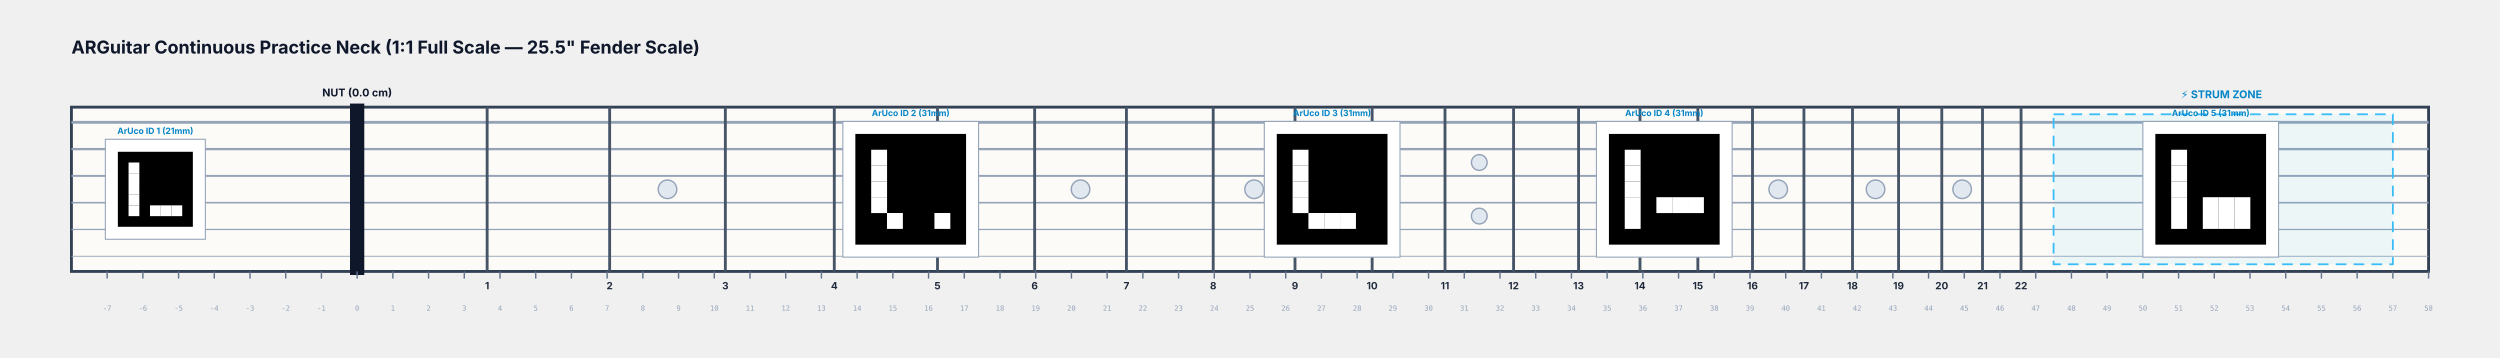
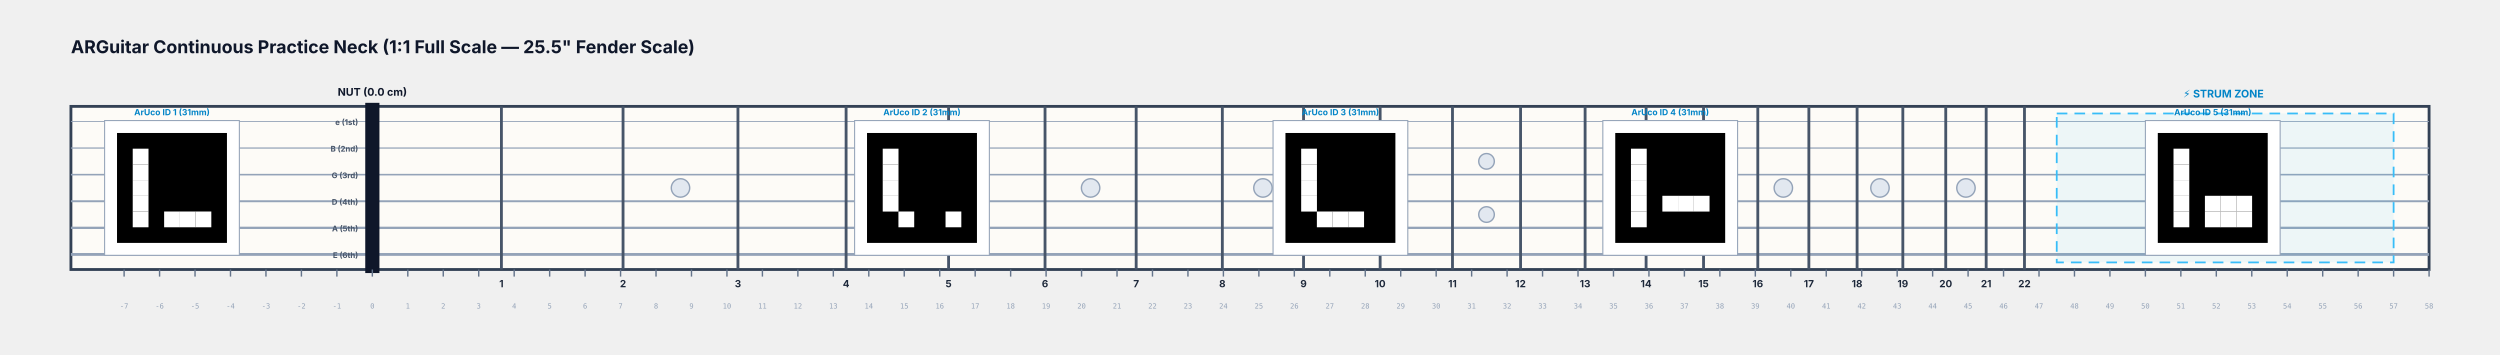
- <svg xmlns="http://www.w3.org/2000/svg" viewBox="0 0 700 100" width="700mm" height="100mm" style="background:#ffffff; font-family:system-ui,-apple-system,sans-serif;">
+ <svg xmlns="http://www.w3.org/2000/svg" viewBox="0 0 705 100" width="705mm" height="100mm" style="background:#ffffff; font-family:system-ui,-apple-system,sans-serif;">
  <text x="20" y="15" font-size="5" font-weight="bold" fill="#0f172a">ARGuitar Continuous Practice Neck (1:1 Full Scale — 25.5" Fender Scale)</text>
-   <g transform="translate(100, 0)">
-     <rect x="-80" y="30" width="660" height="46" fill="#fdfbf7" stroke="#334155" stroke-width="0.8" />
-     <line x1="-80" y1="34.25" x2="580" y2="34.25" stroke="#94a3b8" stroke-width="0.8" />
-     <line x1="-80" y1="41.75" x2="580" y2="41.75" stroke="#94a3b8" stroke-width="0.65" />
-     <line x1="-80" y1="49.25" x2="580" y2="49.25" stroke="#94a3b8" stroke-width="0.55" />
-     <line x1="-80" y1="56.75" x2="580" y2="56.75" stroke="#94a3b8" stroke-width="0.45" />
-     <line x1="-80" y1="64.25" x2="580" y2="64.25" stroke="#94a3b8" stroke-width="0.35" />
-     <line x1="-80" y1="71.75" x2="580" y2="71.75" stroke="#94a3b8" stroke-width="0.25" />
+   <g transform="translate(105, 0)">
+     <rect x="-85" y="30" width="665" height="46" fill="#fdfbf7" stroke="#334155" stroke-width="0.8" />
+     <line x1="-85" y1="34.25" x2="580" y2="34.25" stroke="#94a3b8" stroke-width="0.25" />
+     <line x1="-85" y1="41.75" x2="580" y2="41.75" stroke="#94a3b8" stroke-width="0.35" />
+     <line x1="-85" y1="49.25" x2="580" y2="49.25" stroke="#94a3b8" stroke-width="0.45" />
+     <line x1="-85" y1="56.75" x2="580" y2="56.75" stroke="#94a3b8" stroke-width="0.55" />
+     <line x1="-85" y1="64.25" x2="580" y2="64.25" stroke="#94a3b8" stroke-width="0.65" />
+     <line x1="-85" y1="71.75" x2="580" y2="71.75" stroke="#94a3b8" stroke-width="0.8" />
    <rect x="-2" y="29" width="4" height="48" fill="#0f172a" />
    <text x="0" y="27" font-size="3" font-weight="bold" fill="#0f172a" text-anchor="middle">NUT (0.0 cm)</text>
+     <text x="-4" y="35.25" font-size="2.2" font-weight="bold" fill="#475569" text-anchor="end">e (1st)</text>
+     <text x="-4" y="42.75" font-size="2.2" font-weight="bold" fill="#475569" text-anchor="end">B (2nd)</text>
+     <text x="-4" y="50.25" font-size="2.2" font-weight="bold" fill="#475569" text-anchor="end">G (3rd)</text>
+     <text x="-4" y="57.75" font-size="2.2" font-weight="bold" fill="#475569" text-anchor="end">D (4th)</text>
+     <text x="-4" y="65.25" font-size="2.2" font-weight="bold" fill="#475569" text-anchor="end">A (5th)</text>
+     <text x="-4" y="72.75" font-size="2.2" font-weight="bold" fill="#475569" text-anchor="end">E (6th)</text>
    <line x1="36.40" y1="30" x2="36.40" y2="76" stroke="#475569" stroke-width="0.8" />
    <text x="36.40" y="81" font-size="2.8" font-weight="bold" fill="#1e293b" text-anchor="middle">1</text>
    <line x1="70.70" y1="30" x2="70.70" y2="76" stroke="#475569" stroke-width="0.8" />
    <text x="70.70" y="81" font-size="2.8" font-weight="bold" fill="#1e293b" text-anchor="middle">2</text>
    <line x1="103.10" y1="30" x2="103.10" y2="76" stroke="#475569" stroke-width="0.8" />
    <text x="103.10" y="81" font-size="2.8" font-weight="bold" fill="#1e293b" text-anchor="middle">3</text>
    <circle cx="86.90" cy="53.00" r="2.6" fill="#e2e8f0" stroke="#94a3b8" stroke-width="0.4" />
    <line x1="133.60" y1="30" x2="133.60" y2="76" stroke="#475569" stroke-width="0.8" />
    <text x="133.60" y="81" font-size="2.8" font-weight="bold" fill="#1e293b" text-anchor="middle">4</text>
    <line x1="162.50" y1="30" x2="162.50" y2="76" stroke="#475569" stroke-width="0.8" />
    <text x="162.50" y="81" font-size="2.8" font-weight="bold" fill="#1e293b" text-anchor="middle">5</text>
    <circle cx="148.05" cy="53.00" r="2.6" fill="#e2e8f0" stroke="#94a3b8" stroke-width="0.4" />
    <line x1="189.70" y1="30" x2="189.70" y2="76" stroke="#475569" stroke-width="0.8" />
    <text x="189.70" y="81" font-size="2.8" font-weight="bold" fill="#1e293b" text-anchor="middle">6</text>
    <line x1="215.40" y1="30" x2="215.40" y2="76" stroke="#475569" stroke-width="0.8" />
    <text x="215.40" y="81" font-size="2.8" font-weight="bold" fill="#1e293b" text-anchor="middle">7</text>
    <circle cx="202.55" cy="53.00" r="2.6" fill="#e2e8f0" stroke="#94a3b8" stroke-width="0.4" />
    <line x1="239.70" y1="30" x2="239.70" y2="76" stroke="#475569" stroke-width="0.8" />
    <text x="239.70" y="81" font-size="2.8" font-weight="bold" fill="#1e293b" text-anchor="middle">8</text>
    <line x1="262.60" y1="30" x2="262.60" y2="76" stroke="#475569" stroke-width="0.8" />
    <text x="262.60" y="81" font-size="2.8" font-weight="bold" fill="#1e293b" text-anchor="middle">9</text>
    <circle cx="251.15" cy="53.00" r="2.6" fill="#e2e8f0" stroke="#94a3b8" stroke-width="0.4" />
    <line x1="284.20" y1="30" x2="284.20" y2="76" stroke="#475569" stroke-width="0.8" />
    <text x="284.20" y="81" font-size="2.8" font-weight="bold" fill="#1e293b" text-anchor="middle">10</text>
    <line x1="304.60" y1="30" x2="304.60" y2="76" stroke="#475569" stroke-width="0.8" />
    <text x="304.60" y="81" font-size="2.8" font-weight="bold" fill="#1e293b" text-anchor="middle">11</text>
    <line x1="323.80" y1="30" x2="323.80" y2="76" stroke="#475569" stroke-width="0.8" />
    <text x="323.80" y="81" font-size="2.8" font-weight="bold" fill="#1e293b" text-anchor="middle">12</text>
    <circle cx="314.20" cy="45.50" r="2.2" fill="#e2e8f0" stroke="#94a3b8" stroke-width="0.4" />
    <circle cx="314.20" cy="60.50" r="2.2" fill="#e2e8f0" stroke="#94a3b8" stroke-width="0.4" />
    <line x1="342.00" y1="30" x2="342.00" y2="76" stroke="#475569" stroke-width="0.8" />
    <text x="342.00" y="81" font-size="2.8" font-weight="bold" fill="#1e293b" text-anchor="middle">13</text>
    <line x1="359.20" y1="30" x2="359.20" y2="76" stroke="#475569" stroke-width="0.8" />
    <text x="359.20" y="81" font-size="2.8" font-weight="bold" fill="#1e293b" text-anchor="middle">14</text>
    <line x1="375.40" y1="30" x2="375.40" y2="76" stroke="#475569" stroke-width="0.8" />
    <text x="375.40" y="81" font-size="2.8" font-weight="bold" fill="#1e293b" text-anchor="middle">15</text>
    <circle cx="367.30" cy="53.00" r="2.6" fill="#e2e8f0" stroke="#94a3b8" stroke-width="0.4" />
    <line x1="390.70" y1="30" x2="390.70" y2="76" stroke="#475569" stroke-width="0.8" />
    <text x="390.70" y="81" font-size="2.8" font-weight="bold" fill="#1e293b" text-anchor="middle">16</text>
    <line x1="405.10" y1="30" x2="405.10" y2="76" stroke="#475569" stroke-width="0.8" />
    <text x="405.10" y="81" font-size="2.8" font-weight="bold" fill="#1e293b" text-anchor="middle">17</text>
    <circle cx="397.90" cy="53.00" r="2.6" fill="#e2e8f0" stroke="#94a3b8" stroke-width="0.4" />
    <line x1="418.70" y1="30" x2="418.70" y2="76" stroke="#475569" stroke-width="0.8" />
    <text x="418.70" y="81" font-size="2.8" font-weight="bold" fill="#1e293b" text-anchor="middle">18</text>
    <line x1="431.60" y1="30" x2="431.60" y2="76" stroke="#475569" stroke-width="0.8" />
    <text x="431.60" y="81" font-size="2.8" font-weight="bold" fill="#1e293b" text-anchor="middle">19</text>
    <circle cx="425.15" cy="53.00" r="2.6" fill="#e2e8f0" stroke="#94a3b8" stroke-width="0.4" />
    <line x1="443.70" y1="30" x2="443.70" y2="76" stroke="#475569" stroke-width="0.8" />
    <text x="443.70" y="81" font-size="2.8" font-weight="bold" fill="#1e293b" text-anchor="middle">20</text>
    <line x1="455.10" y1="30" x2="455.10" y2="76" stroke="#475569" stroke-width="0.8" />
    <text x="455.10" y="81" font-size="2.8" font-weight="bold" fill="#1e293b" text-anchor="middle">21</text>
    <circle cx="449.40" cy="53.00" r="2.6" fill="#e2e8f0" stroke="#94a3b8" stroke-width="0.4" />
    <line x1="465.90" y1="30" x2="465.90" y2="76" stroke="#475569" stroke-width="0.8" />
    <text x="465.90" y="81" font-size="2.8" font-weight="bold" fill="#1e293b" text-anchor="middle">22</text>
    <rect x="475" y="32" width="95" height="42" fill="rgba(56, 189, 248, 0.08)" stroke="#38bdf8" stroke-dasharray="3,2" stroke-width="0.5" />
    <text x="522" y="27.5" font-size="3" font-weight="bold" fill="#0284c7" text-anchor="middle">⚡ STRUM ZONE</text>
-     <rect x="-70.50" y="39.00" width="28.00" height="28.00" fill="#ffffff" stroke="#94a3b8" stroke-width="0.3" />
-     <rect x="-67.00" y="42.50" width="21.00" height="21.00" fill="#000000" />
-     <rect x="-64.000" y="45.500" width="3.020" height="3.020" fill="#ffffff" />
-     <rect x="-64.000" y="48.500" width="3.020" height="3.020" fill="#ffffff" />
-     <rect x="-64.000" y="51.500" width="3.020" height="3.020" fill="#ffffff" />
-     <rect x="-64.000" y="54.500" width="3.020" height="3.020" fill="#ffffff" />
-     <rect x="-64.000" y="57.500" width="3.020" height="3.020" fill="#ffffff" />
-     <rect x="-58.000" y="57.500" width="3.020" height="3.020" fill="#ffffff" />
-     <rect x="-55.000" y="57.500" width="3.020" height="3.020" fill="#ffffff" />
-     <rect x="-52.000" y="57.500" width="3.020" height="3.020" fill="#ffffff" />
-     <text x="-56.5" y="37.5" font-family="system-ui, -apple-system, sans-serif" font-size="2.4" font-weight="bold" fill="#0284c7" text-anchor="middle">ArUco ID 1 (21mm)</text>
+     <rect x="-75.50" y="34.00" width="38.00" height="38.00" fill="#ffffff" stroke="#94a3b8" stroke-width="0.3" />
+     <rect x="-72.00" y="37.50" width="31.00" height="31.00" fill="#000000" />
+     <rect x="-67.571" y="41.929" width="4.449" height="4.449" fill="#ffffff" />
+     <rect x="-67.571" y="46.357" width="4.449" height="4.449" fill="#ffffff" />
+     <rect x="-67.571" y="50.786" width="4.449" height="4.449" fill="#ffffff" />
+     <rect x="-67.571" y="55.214" width="4.449" height="4.449" fill="#ffffff" />
+     <rect x="-67.571" y="59.643" width="4.449" height="4.449" fill="#ffffff" />
+     <rect x="-58.714" y="59.643" width="4.449" height="4.449" fill="#ffffff" />
+     <rect x="-54.286" y="59.643" width="4.449" height="4.449" fill="#ffffff" />
+     <rect x="-49.857" y="59.643" width="4.449" height="4.449" fill="#ffffff" />
+     <text x="-56.5" y="32.5" font-family="system-ui, -apple-system, sans-serif" font-size="2.4" font-weight="bold" fill="#0284c7" text-anchor="middle">ArUco ID 1 (31mm)</text>
    <rect x="136.00" y="34.00" width="38.00" height="38.00" fill="#ffffff" stroke="#94a3b8" stroke-width="0.3" />
    <rect x="139.50" y="37.50" width="31.00" height="31.00" fill="#000000" />
    <rect x="143.929" y="41.929" width="4.449" height="4.449" fill="#ffffff" />
    <rect x="143.929" y="46.357" width="4.449" height="4.449" fill="#ffffff" />
    <rect x="143.929" y="50.786" width="4.449" height="4.449" fill="#ffffff" />
    <rect x="143.929" y="55.214" width="4.449" height="4.449" fill="#ffffff" />
    <rect x="148.357" y="59.643" width="4.449" height="4.449" fill="#ffffff" />
    <rect x="161.643" y="59.643" width="4.449" height="4.449" fill="#ffffff" />
    <text x="155.0" y="32.5" font-family="system-ui, -apple-system, sans-serif" font-size="2.4" font-weight="bold" fill="#0284c7" text-anchor="middle">ArUco ID 2 (31mm)</text>
    <rect x="254.00" y="34.00" width="38.00" height="38.00" fill="#ffffff" stroke="#94a3b8" stroke-width="0.3" />
    <rect x="257.50" y="37.50" width="31.00" height="31.00" fill="#000000" />
    <rect x="261.929" y="41.929" width="4.449" height="4.449" fill="#ffffff" />
    <rect x="261.929" y="46.357" width="4.449" height="4.449" fill="#ffffff" />
    <rect x="261.929" y="50.786" width="4.449" height="4.449" fill="#ffffff" />
    <rect x="261.929" y="55.214" width="4.449" height="4.449" fill="#ffffff" />
    <rect x="266.357" y="59.643" width="4.449" height="4.449" fill="#ffffff" />
    <rect x="270.786" y="59.643" width="4.449" height="4.449" fill="#ffffff" />
    <rect x="275.214" y="59.643" width="4.449" height="4.449" fill="#ffffff" />
    <text x="273.0" y="32.5" font-family="system-ui, -apple-system, sans-serif" font-size="2.4" font-weight="bold" fill="#0284c7" text-anchor="middle">ArUco ID 3 (31mm)</text>
    <rect x="347.00" y="34.00" width="38.00" height="38.00" fill="#ffffff" stroke="#94a3b8" stroke-width="0.3" />
    <rect x="350.50" y="37.50" width="31.00" height="31.00" fill="#000000" />
    <rect x="354.929" y="41.929" width="4.449" height="4.449" fill="#ffffff" />
    <rect x="354.929" y="46.357" width="4.449" height="4.449" fill="#ffffff" />
    <rect x="354.929" y="50.786" width="4.449" height="4.449" fill="#ffffff" />
    <rect x="354.929" y="55.214" width="4.449" height="4.449" fill="#ffffff" />
    <rect x="363.786" y="55.214" width="4.449" height="4.449" fill="#ffffff" />
    <rect x="368.214" y="55.214" width="4.449" height="4.449" fill="#ffffff" />
    <rect x="372.643" y="55.214" width="4.449" height="4.449" fill="#ffffff" />
    <rect x="354.929" y="59.643" width="4.449" height="4.449" fill="#ffffff" />
    <text x="366.0" y="32.5" font-family="system-ui, -apple-system, sans-serif" font-size="2.4" font-weight="bold" fill="#0284c7" text-anchor="middle">ArUco ID 4 (31mm)</text>
    <rect x="500.00" y="34.00" width="38.00" height="38.00" fill="#ffffff" stroke="#94a3b8" stroke-width="0.3" />
    <rect x="503.50" y="37.50" width="31.00" height="31.00" fill="#000000" />
    <rect x="507.929" y="41.929" width="4.449" height="4.449" fill="#ffffff" />
    <rect x="507.929" y="46.357" width="4.449" height="4.449" fill="#ffffff" />
    <rect x="507.929" y="50.786" width="4.449" height="4.449" fill="#ffffff" />
    <rect x="507.929" y="55.214" width="4.449" height="4.449" fill="#ffffff" />
    <rect x="516.786" y="55.214" width="4.449" height="4.449" fill="#ffffff" />
    <rect x="521.214" y="55.214" width="4.449" height="4.449" fill="#ffffff" />
    <rect x="525.643" y="55.214" width="4.449" height="4.449" fill="#ffffff" />
    <rect x="507.929" y="59.643" width="4.449" height="4.449" fill="#ffffff" />
    <rect x="516.786" y="59.643" width="4.449" height="4.449" fill="#ffffff" />
    <rect x="521.214" y="59.643" width="4.449" height="4.449" fill="#ffffff" />
    <rect x="525.643" y="59.643" width="4.449" height="4.449" fill="#ffffff" />
    <text x="519.0" y="32.5" font-family="system-ui, -apple-system, sans-serif" font-size="2.4" font-weight="bold" fill="#0284c7" text-anchor="middle">ArUco ID 5 (31mm)</text>
    <line x1="-70" y1="76" x2="-70" y2="78" stroke="#64748b" stroke-width="0.4" />
    <text x="-70" y="87" font-size="2" font-family="monospace" fill="#94a3b8" text-anchor="middle">-7</text>
    <line x1="-60" y1="76" x2="-60" y2="78" stroke="#64748b" stroke-width="0.4" />
    <text x="-60" y="87" font-size="2" font-family="monospace" fill="#94a3b8" text-anchor="middle">-6</text>
    <line x1="-50" y1="76" x2="-50" y2="78" stroke="#64748b" stroke-width="0.4" />
    <text x="-50" y="87" font-size="2" font-family="monospace" fill="#94a3b8" text-anchor="middle">-5</text>
    <line x1="-40" y1="76" x2="-40" y2="78" stroke="#64748b" stroke-width="0.4" />
    <text x="-40" y="87" font-size="2" font-family="monospace" fill="#94a3b8" text-anchor="middle">-4</text>
    <line x1="-30" y1="76" x2="-30" y2="78" stroke="#64748b" stroke-width="0.4" />
    <text x="-30" y="87" font-size="2" font-family="monospace" fill="#94a3b8" text-anchor="middle">-3</text>
    <line x1="-20" y1="76" x2="-20" y2="78" stroke="#64748b" stroke-width="0.4" />
    <text x="-20" y="87" font-size="2" font-family="monospace" fill="#94a3b8" text-anchor="middle">-2</text>
    <line x1="-10" y1="76" x2="-10" y2="78" stroke="#64748b" stroke-width="0.4" />
    <text x="-10" y="87" font-size="2" font-family="monospace" fill="#94a3b8" text-anchor="middle">-1</text>
    <line x1="0" y1="76" x2="0" y2="78" stroke="#64748b" stroke-width="0.4" />
    <text x="0" y="87" font-size="2" font-family="monospace" fill="#94a3b8" text-anchor="middle">0</text>
    <line x1="10" y1="76" x2="10" y2="78" stroke="#64748b" stroke-width="0.4" />
    <text x="10" y="87" font-size="2" font-family="monospace" fill="#94a3b8" text-anchor="middle">1</text>
    <line x1="20" y1="76" x2="20" y2="78" stroke="#64748b" stroke-width="0.4" />
    <text x="20" y="87" font-size="2" font-family="monospace" fill="#94a3b8" text-anchor="middle">2</text>
    <line x1="30" y1="76" x2="30" y2="78" stroke="#64748b" stroke-width="0.4" />
    <text x="30" y="87" font-size="2" font-family="monospace" fill="#94a3b8" text-anchor="middle">3</text>
    <line x1="40" y1="76" x2="40" y2="78" stroke="#64748b" stroke-width="0.4" />
    <text x="40" y="87" font-size="2" font-family="monospace" fill="#94a3b8" text-anchor="middle">4</text>
    <line x1="50" y1="76" x2="50" y2="78" stroke="#64748b" stroke-width="0.4" />
    <text x="50" y="87" font-size="2" font-family="monospace" fill="#94a3b8" text-anchor="middle">5</text>
    <line x1="60" y1="76" x2="60" y2="78" stroke="#64748b" stroke-width="0.4" />
    <text x="60" y="87" font-size="2" font-family="monospace" fill="#94a3b8" text-anchor="middle">6</text>
    <line x1="70" y1="76" x2="70" y2="78" stroke="#64748b" stroke-width="0.4" />
    <text x="70" y="87" font-size="2" font-family="monospace" fill="#94a3b8" text-anchor="middle">7</text>
    <line x1="80" y1="76" x2="80" y2="78" stroke="#64748b" stroke-width="0.4" />
    <text x="80" y="87" font-size="2" font-family="monospace" fill="#94a3b8" text-anchor="middle">8</text>
    <line x1="90" y1="76" x2="90" y2="78" stroke="#64748b" stroke-width="0.4" />
    <text x="90" y="87" font-size="2" font-family="monospace" fill="#94a3b8" text-anchor="middle">9</text>
    <line x1="100" y1="76" x2="100" y2="78" stroke="#64748b" stroke-width="0.4" />
    <text x="100" y="87" font-size="2" font-family="monospace" fill="#94a3b8" text-anchor="middle">10</text>
    <line x1="110" y1="76" x2="110" y2="78" stroke="#64748b" stroke-width="0.4" />
    <text x="110" y="87" font-size="2" font-family="monospace" fill="#94a3b8" text-anchor="middle">11</text>
    <line x1="120" y1="76" x2="120" y2="78" stroke="#64748b" stroke-width="0.4" />
    <text x="120" y="87" font-size="2" font-family="monospace" fill="#94a3b8" text-anchor="middle">12</text>
    <line x1="130" y1="76" x2="130" y2="78" stroke="#64748b" stroke-width="0.4" />
    <text x="130" y="87" font-size="2" font-family="monospace" fill="#94a3b8" text-anchor="middle">13</text>
    <line x1="140" y1="76" x2="140" y2="78" stroke="#64748b" stroke-width="0.4" />
    <text x="140" y="87" font-size="2" font-family="monospace" fill="#94a3b8" text-anchor="middle">14</text>
    <line x1="150" y1="76" x2="150" y2="78" stroke="#64748b" stroke-width="0.4" />
    <text x="150" y="87" font-size="2" font-family="monospace" fill="#94a3b8" text-anchor="middle">15</text>
    <line x1="160" y1="76" x2="160" y2="78" stroke="#64748b" stroke-width="0.4" />
    <text x="160" y="87" font-size="2" font-family="monospace" fill="#94a3b8" text-anchor="middle">16</text>
    <line x1="170" y1="76" x2="170" y2="78" stroke="#64748b" stroke-width="0.4" />
    <text x="170" y="87" font-size="2" font-family="monospace" fill="#94a3b8" text-anchor="middle">17</text>
    <line x1="180" y1="76" x2="180" y2="78" stroke="#64748b" stroke-width="0.4" />
    <text x="180" y="87" font-size="2" font-family="monospace" fill="#94a3b8" text-anchor="middle">18</text>
    <line x1="190" y1="76" x2="190" y2="78" stroke="#64748b" stroke-width="0.4" />
    <text x="190" y="87" font-size="2" font-family="monospace" fill="#94a3b8" text-anchor="middle">19</text>
    <line x1="200" y1="76" x2="200" y2="78" stroke="#64748b" stroke-width="0.4" />
    <text x="200" y="87" font-size="2" font-family="monospace" fill="#94a3b8" text-anchor="middle">20</text>
    <line x1="210" y1="76" x2="210" y2="78" stroke="#64748b" stroke-width="0.4" />
    <text x="210" y="87" font-size="2" font-family="monospace" fill="#94a3b8" text-anchor="middle">21</text>
    <line x1="220" y1="76" x2="220" y2="78" stroke="#64748b" stroke-width="0.4" />
    <text x="220" y="87" font-size="2" font-family="monospace" fill="#94a3b8" text-anchor="middle">22</text>
    <line x1="230" y1="76" x2="230" y2="78" stroke="#64748b" stroke-width="0.4" />
    <text x="230" y="87" font-size="2" font-family="monospace" fill="#94a3b8" text-anchor="middle">23</text>
    <line x1="240" y1="76" x2="240" y2="78" stroke="#64748b" stroke-width="0.4" />
    <text x="240" y="87" font-size="2" font-family="monospace" fill="#94a3b8" text-anchor="middle">24</text>
    <line x1="250" y1="76" x2="250" y2="78" stroke="#64748b" stroke-width="0.4" />
    <text x="250" y="87" font-size="2" font-family="monospace" fill="#94a3b8" text-anchor="middle">25</text>
    <line x1="260" y1="76" x2="260" y2="78" stroke="#64748b" stroke-width="0.4" />
    <text x="260" y="87" font-size="2" font-family="monospace" fill="#94a3b8" text-anchor="middle">26</text>
    <line x1="270" y1="76" x2="270" y2="78" stroke="#64748b" stroke-width="0.4" />
    <text x="270" y="87" font-size="2" font-family="monospace" fill="#94a3b8" text-anchor="middle">27</text>
    <line x1="280" y1="76" x2="280" y2="78" stroke="#64748b" stroke-width="0.4" />
    <text x="280" y="87" font-size="2" font-family="monospace" fill="#94a3b8" text-anchor="middle">28</text>
    <line x1="290" y1="76" x2="290" y2="78" stroke="#64748b" stroke-width="0.4" />
    <text x="290" y="87" font-size="2" font-family="monospace" fill="#94a3b8" text-anchor="middle">29</text>
    <line x1="300" y1="76" x2="300" y2="78" stroke="#64748b" stroke-width="0.4" />
    <text x="300" y="87" font-size="2" font-family="monospace" fill="#94a3b8" text-anchor="middle">30</text>
    <line x1="310" y1="76" x2="310" y2="78" stroke="#64748b" stroke-width="0.4" />
    <text x="310" y="87" font-size="2" font-family="monospace" fill="#94a3b8" text-anchor="middle">31</text>
    <line x1="320" y1="76" x2="320" y2="78" stroke="#64748b" stroke-width="0.4" />
    <text x="320" y="87" font-size="2" font-family="monospace" fill="#94a3b8" text-anchor="middle">32</text>
    <line x1="330" y1="76" x2="330" y2="78" stroke="#64748b" stroke-width="0.4" />
    <text x="330" y="87" font-size="2" font-family="monospace" fill="#94a3b8" text-anchor="middle">33</text>
    <line x1="340" y1="76" x2="340" y2="78" stroke="#64748b" stroke-width="0.4" />
    <text x="340" y="87" font-size="2" font-family="monospace" fill="#94a3b8" text-anchor="middle">34</text>
    <line x1="350" y1="76" x2="350" y2="78" stroke="#64748b" stroke-width="0.4" />
    <text x="350" y="87" font-size="2" font-family="monospace" fill="#94a3b8" text-anchor="middle">35</text>
    <line x1="360" y1="76" x2="360" y2="78" stroke="#64748b" stroke-width="0.4" />
    <text x="360" y="87" font-size="2" font-family="monospace" fill="#94a3b8" text-anchor="middle">36</text>
    <line x1="370" y1="76" x2="370" y2="78" stroke="#64748b" stroke-width="0.4" />
    <text x="370" y="87" font-size="2" font-family="monospace" fill="#94a3b8" text-anchor="middle">37</text>
    <line x1="380" y1="76" x2="380" y2="78" stroke="#64748b" stroke-width="0.4" />
    <text x="380" y="87" font-size="2" font-family="monospace" fill="#94a3b8" text-anchor="middle">38</text>
    <line x1="390" y1="76" x2="390" y2="78" stroke="#64748b" stroke-width="0.4" />
    <text x="390" y="87" font-size="2" font-family="monospace" fill="#94a3b8" text-anchor="middle">39</text>
    <line x1="400" y1="76" x2="400" y2="78" stroke="#64748b" stroke-width="0.4" />
    <text x="400" y="87" font-size="2" font-family="monospace" fill="#94a3b8" text-anchor="middle">40</text>
    <line x1="410" y1="76" x2="410" y2="78" stroke="#64748b" stroke-width="0.4" />
    <text x="410" y="87" font-size="2" font-family="monospace" fill="#94a3b8" text-anchor="middle">41</text>
    <line x1="420" y1="76" x2="420" y2="78" stroke="#64748b" stroke-width="0.4" />
    <text x="420" y="87" font-size="2" font-family="monospace" fill="#94a3b8" text-anchor="middle">42</text>
    <line x1="430" y1="76" x2="430" y2="78" stroke="#64748b" stroke-width="0.4" />
    <text x="430" y="87" font-size="2" font-family="monospace" fill="#94a3b8" text-anchor="middle">43</text>
    <line x1="440" y1="76" x2="440" y2="78" stroke="#64748b" stroke-width="0.4" />
    <text x="440" y="87" font-size="2" font-family="monospace" fill="#94a3b8" text-anchor="middle">44</text>
    <line x1="450" y1="76" x2="450" y2="78" stroke="#64748b" stroke-width="0.4" />
    <text x="450" y="87" font-size="2" font-family="monospace" fill="#94a3b8" text-anchor="middle">45</text>
    <line x1="460" y1="76" x2="460" y2="78" stroke="#64748b" stroke-width="0.4" />
    <text x="460" y="87" font-size="2" font-family="monospace" fill="#94a3b8" text-anchor="middle">46</text>
    <line x1="470" y1="76" x2="470" y2="78" stroke="#64748b" stroke-width="0.4" />
    <text x="470" y="87" font-size="2" font-family="monospace" fill="#94a3b8" text-anchor="middle">47</text>
    <line x1="480" y1="76" x2="480" y2="78" stroke="#64748b" stroke-width="0.4" />
    <text x="480" y="87" font-size="2" font-family="monospace" fill="#94a3b8" text-anchor="middle">48</text>
    <line x1="490" y1="76" x2="490" y2="78" stroke="#64748b" stroke-width="0.4" />
    <text x="490" y="87" font-size="2" font-family="monospace" fill="#94a3b8" text-anchor="middle">49</text>
    <line x1="500" y1="76" x2="500" y2="78" stroke="#64748b" stroke-width="0.4" />
    <text x="500" y="87" font-size="2" font-family="monospace" fill="#94a3b8" text-anchor="middle">50</text>
    <line x1="510" y1="76" x2="510" y2="78" stroke="#64748b" stroke-width="0.4" />
    <text x="510" y="87" font-size="2" font-family="monospace" fill="#94a3b8" text-anchor="middle">51</text>
    <line x1="520" y1="76" x2="520" y2="78" stroke="#64748b" stroke-width="0.4" />
    <text x="520" y="87" font-size="2" font-family="monospace" fill="#94a3b8" text-anchor="middle">52</text>
    <line x1="530" y1="76" x2="530" y2="78" stroke="#64748b" stroke-width="0.4" />
    <text x="530" y="87" font-size="2" font-family="monospace" fill="#94a3b8" text-anchor="middle">53</text>
    <line x1="540" y1="76" x2="540" y2="78" stroke="#64748b" stroke-width="0.4" />
    <text x="540" y="87" font-size="2" font-family="monospace" fill="#94a3b8" text-anchor="middle">54</text>
    <line x1="550" y1="76" x2="550" y2="78" stroke="#64748b" stroke-width="0.4" />
    <text x="550" y="87" font-size="2" font-family="monospace" fill="#94a3b8" text-anchor="middle">55</text>
    <line x1="560" y1="76" x2="560" y2="78" stroke="#64748b" stroke-width="0.4" />
    <text x="560" y="87" font-size="2" font-family="monospace" fill="#94a3b8" text-anchor="middle">56</text>
    <line x1="570" y1="76" x2="570" y2="78" stroke="#64748b" stroke-width="0.4" />
    <text x="570" y="87" font-size="2" font-family="monospace" fill="#94a3b8" text-anchor="middle">57</text>
    <line x1="580" y1="76" x2="580" y2="78" stroke="#64748b" stroke-width="0.4" />
    <text x="580" y="87" font-size="2" font-family="monospace" fill="#94a3b8" text-anchor="middle">58</text>
  </g>
</svg>
